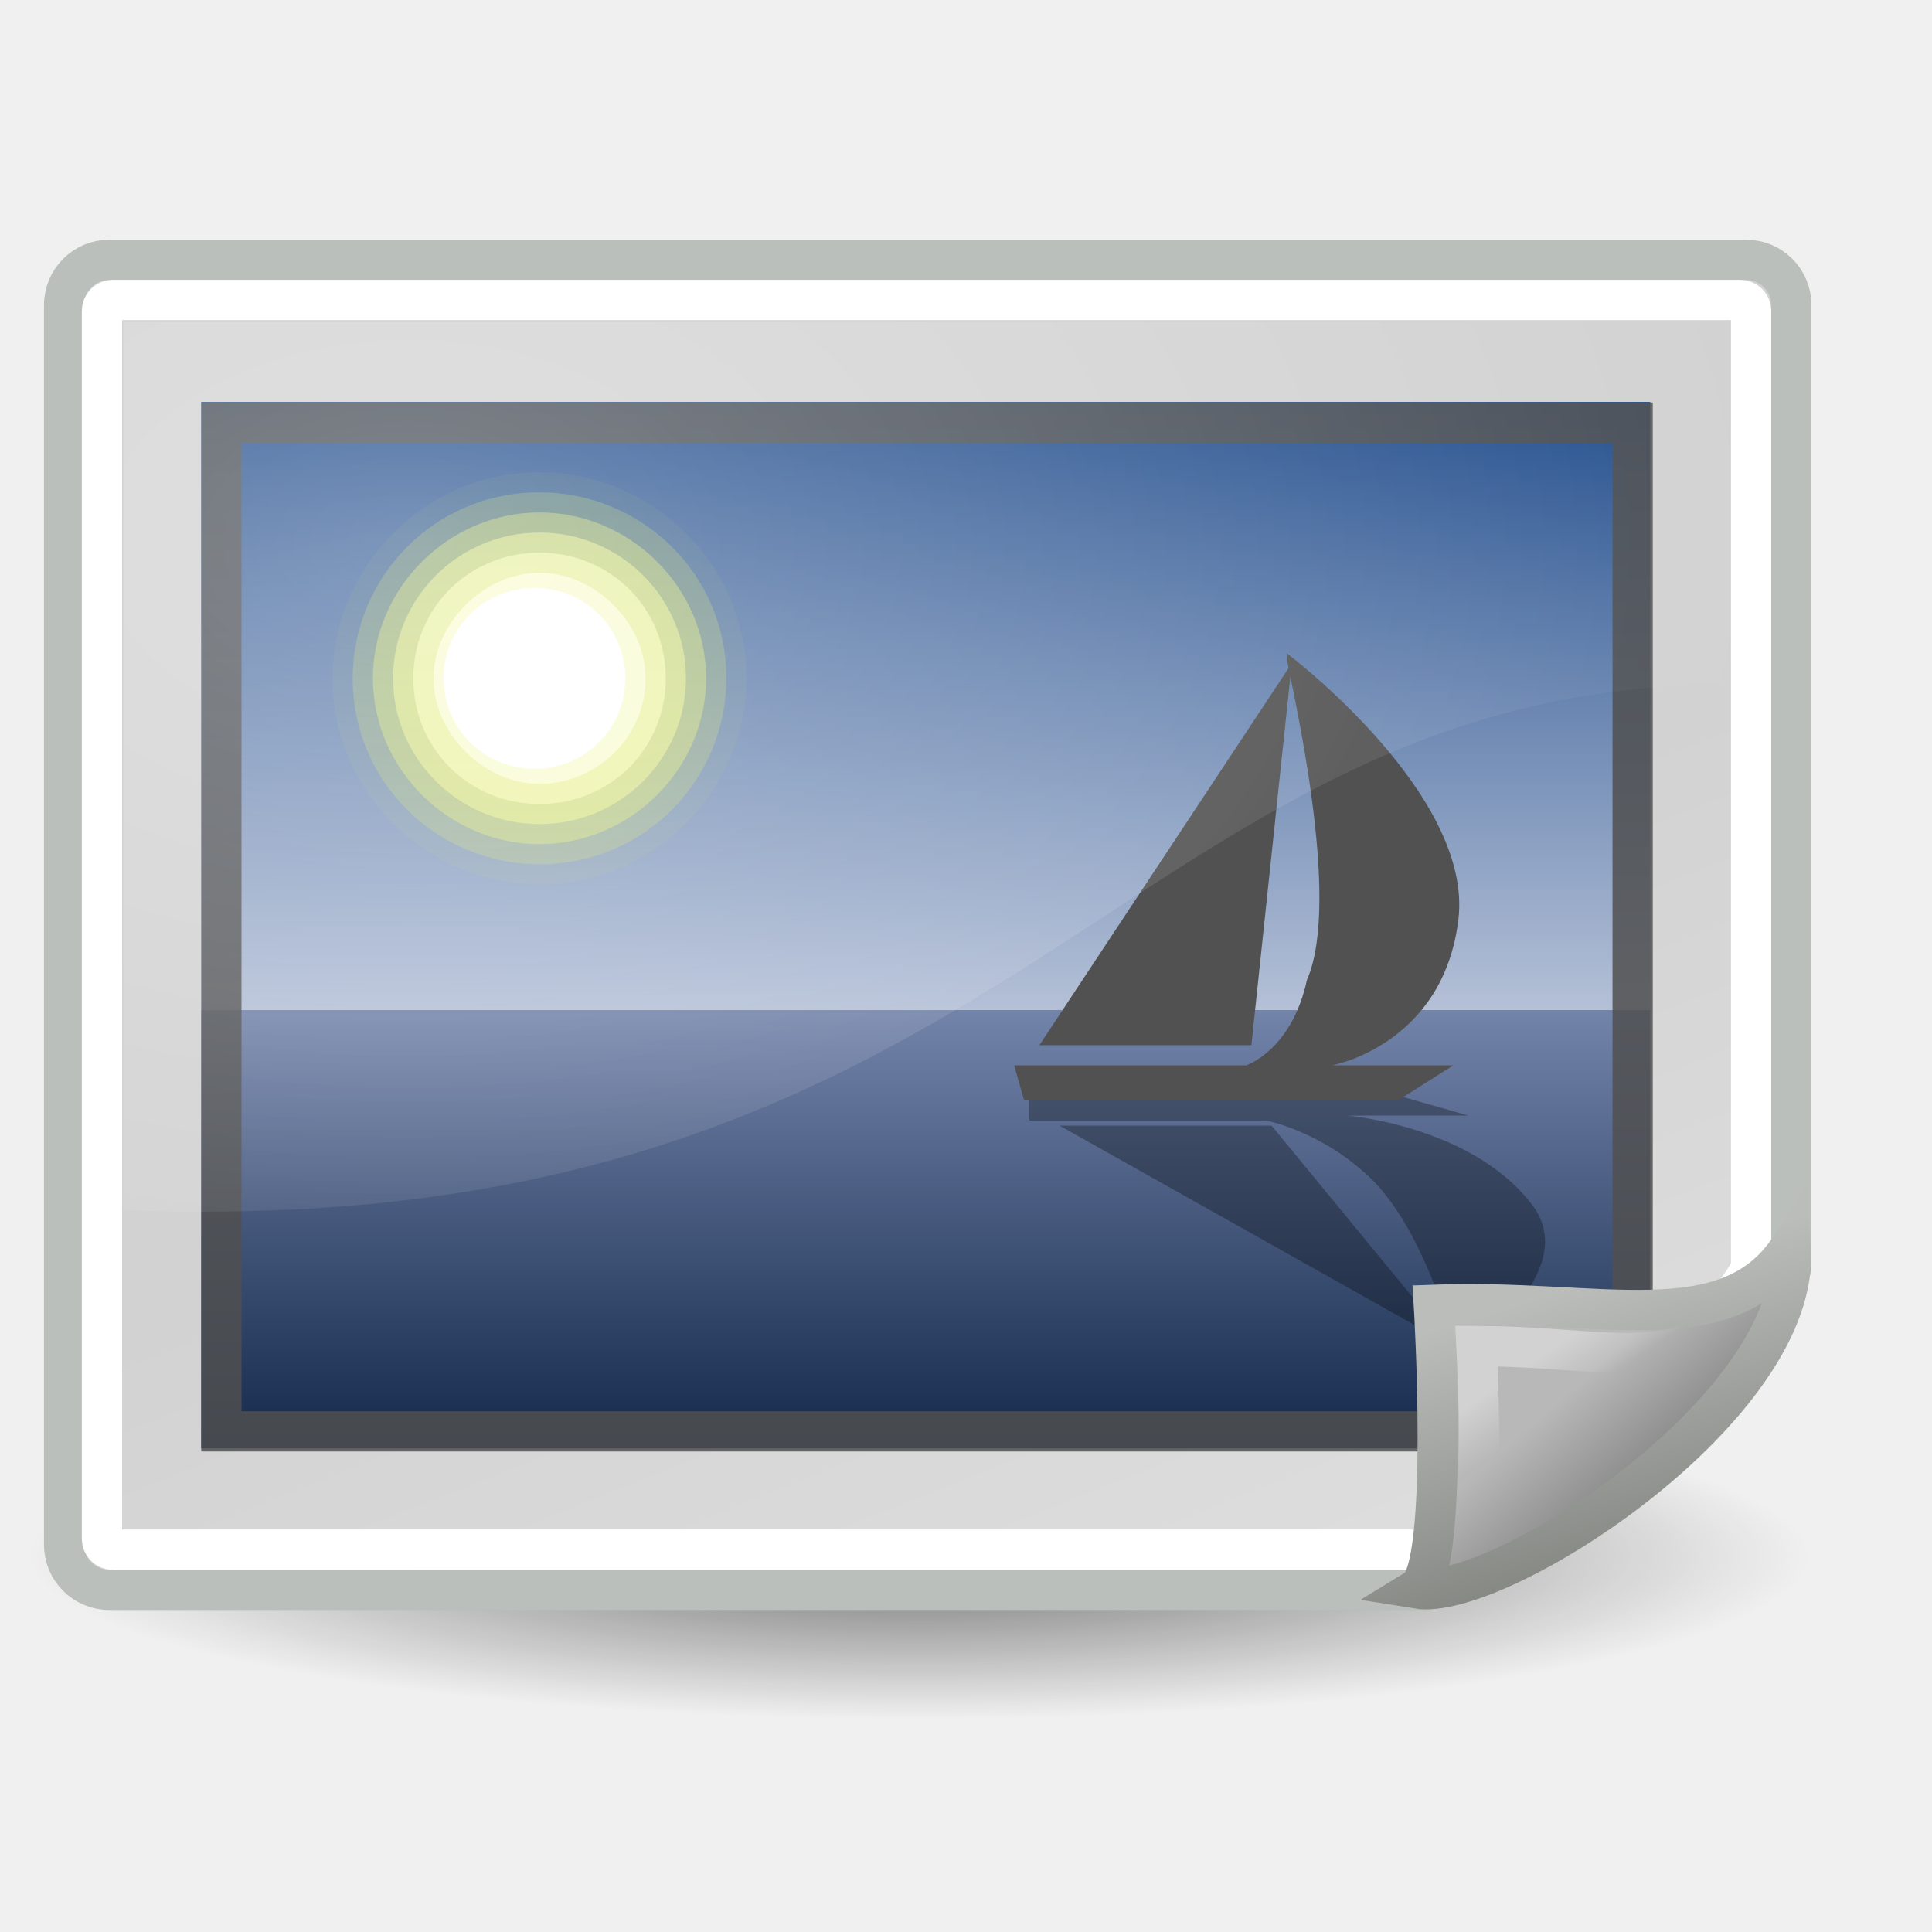
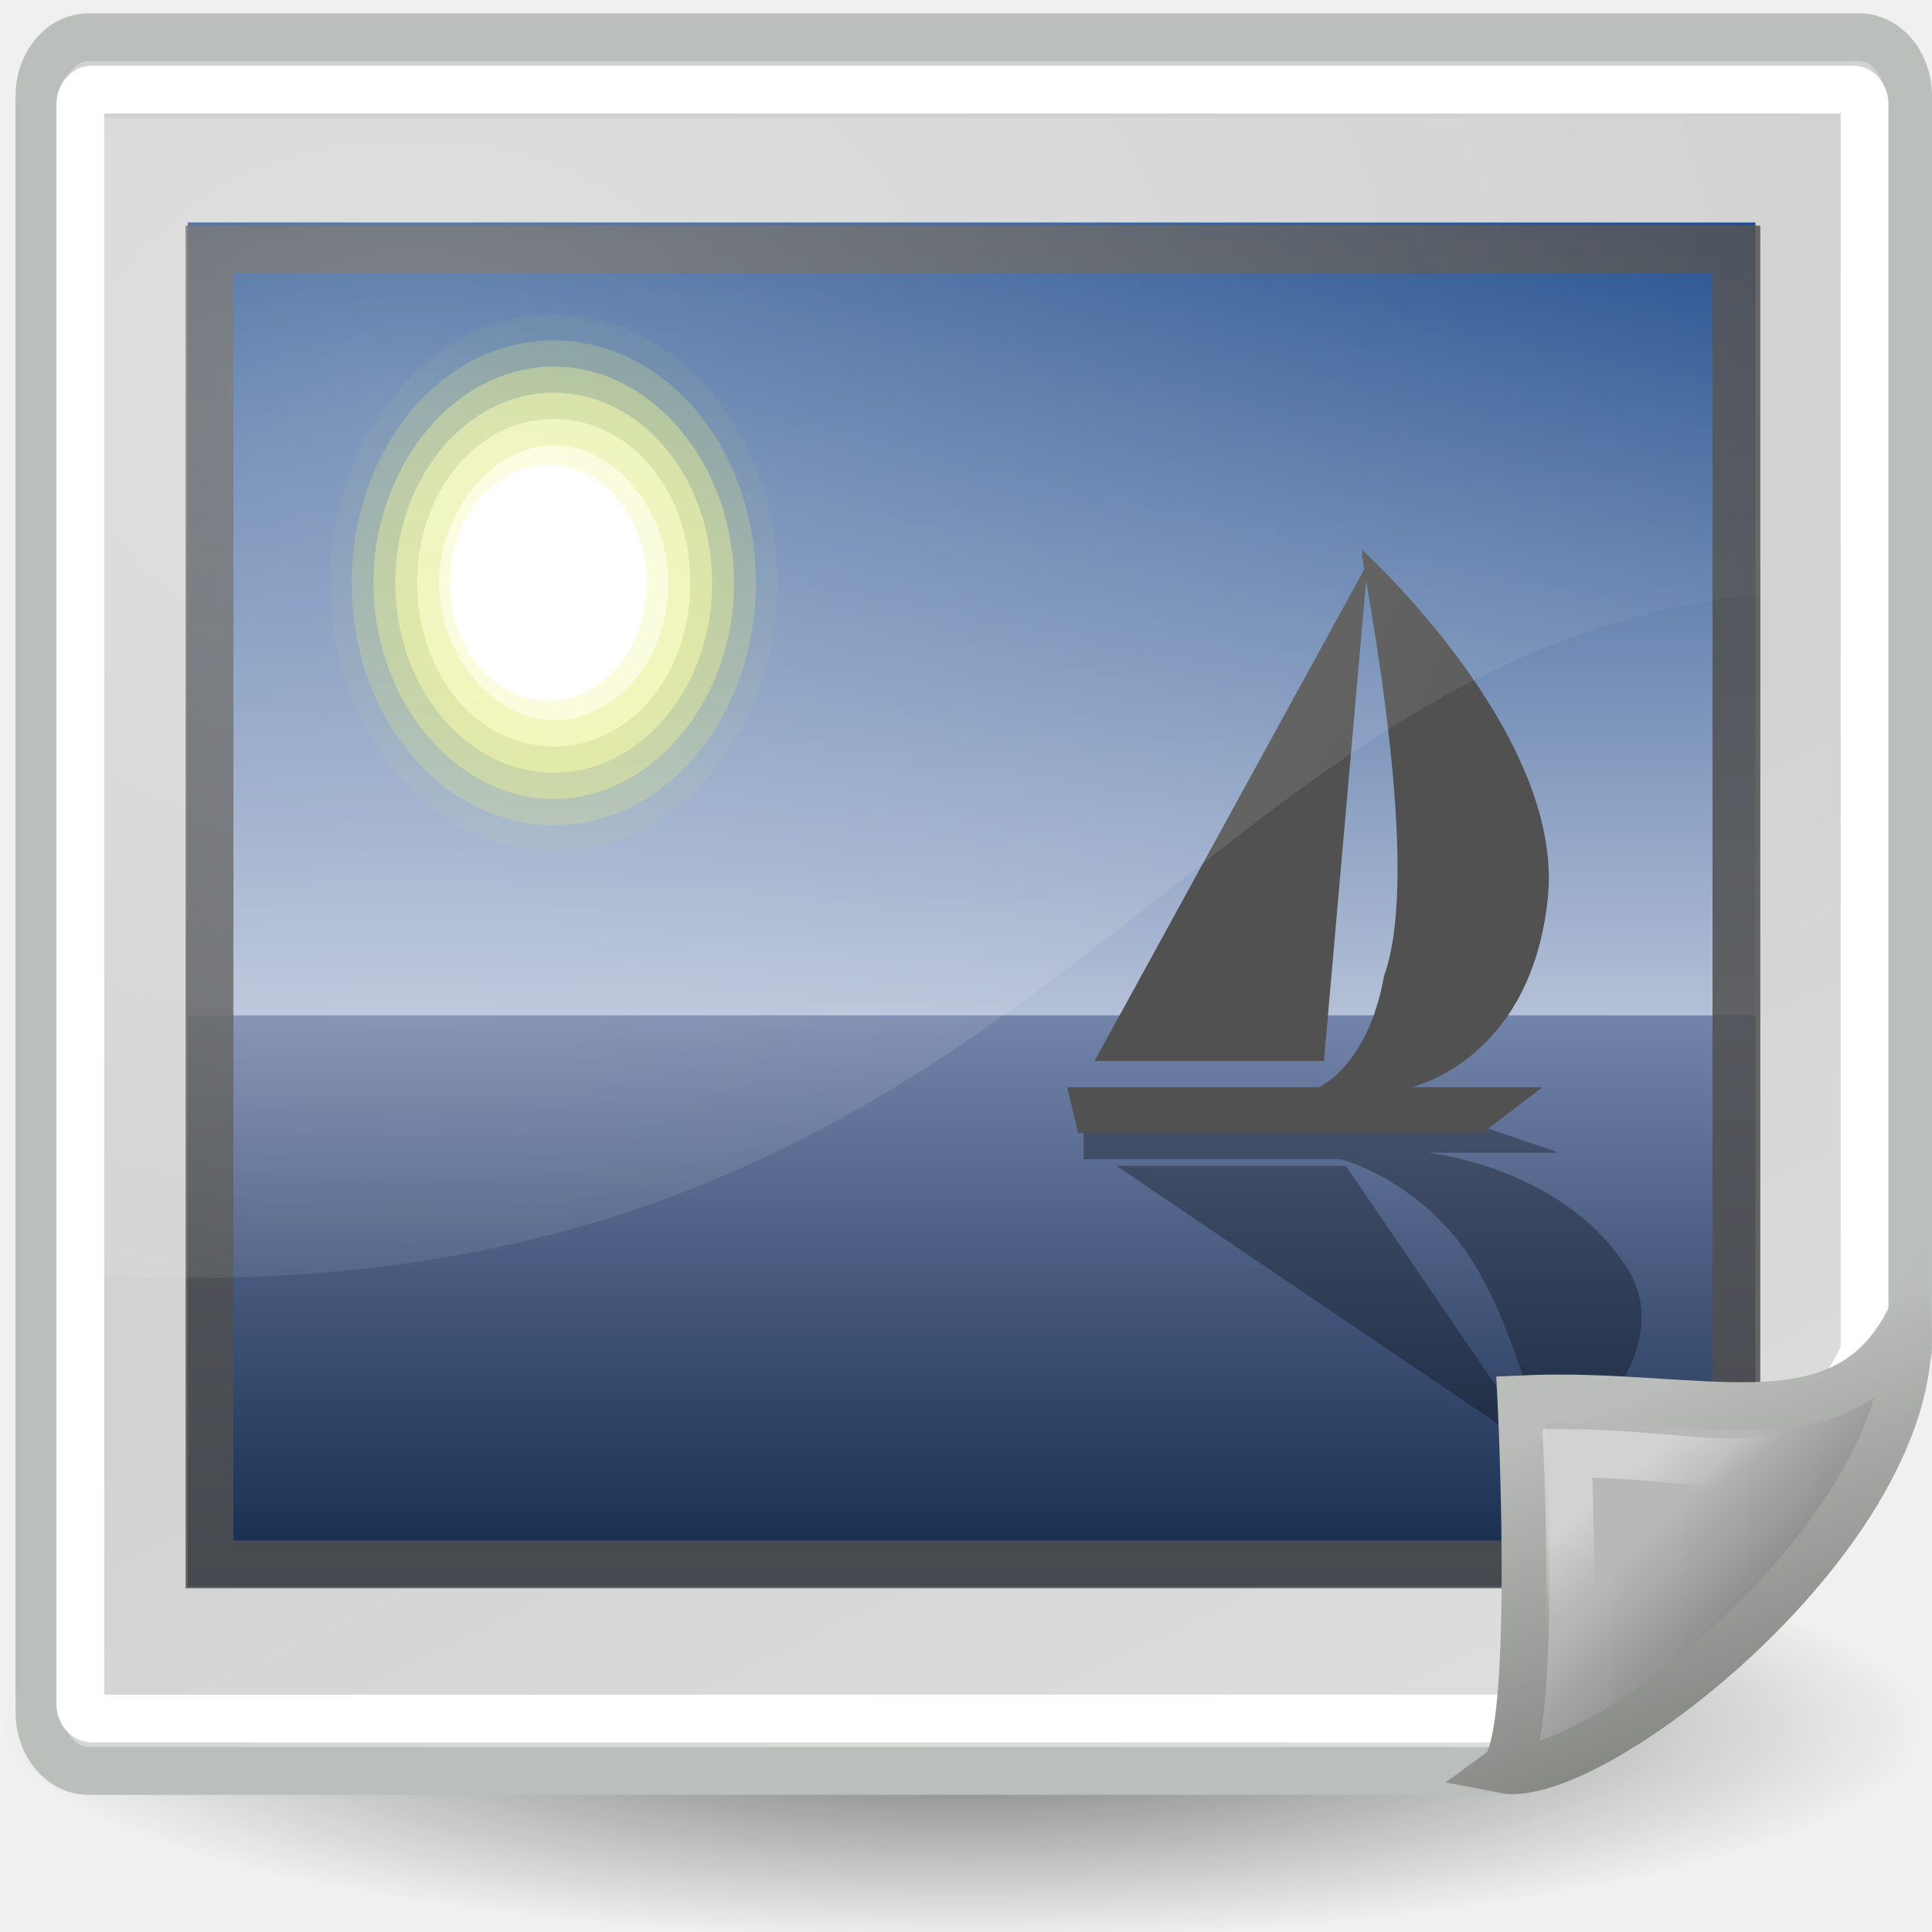
- <svg xmlns="http://www.w3.org/2000/svg" xmlns:xlink="http://www.w3.org/1999/xlink" width="48px" height="48px" xml:space="preserve" id="svg16168">
+ <svg xmlns="http://www.w3.org/2000/svg" xmlns:xlink="http://www.w3.org/1999/xlink" width="22" height="22" xml:space="preserve" id="svg16168" version="1.0">
  <defs id="defs16234">
    <linearGradient id="linearGradient8171">
      <stop style="stop-color:#bbbdba;stop-opacity:1;" offset="0" id="stop8173" />
      <stop style="stop-color:#70746e;stop-opacity:1;" offset="1" id="stop8175" />
    </linearGradient>
    <linearGradient id="linearGradient8155">
      <stop style="stop-color:#ffffff;stop-opacity:1;" offset="0" id="stop8157" />
      <stop style="stop-color:#ffffff;stop-opacity:0;" offset="1" id="stop8159" />
    </linearGradient>
    <linearGradient id="linearGradient2224">
      <stop style="stop-color:#7c7c7c;stop-opacity:1;" offset="0" id="stop2226" />
      <stop style="stop-color:#b8b8b8;stop-opacity:1;" offset="1" id="stop2228" />
    </linearGradient>
    <linearGradient id="linearGradient2251">
      <stop style="stop-color:#ffffff;stop-opacity:1;" offset="0" id="stop2253" />
      <stop style="stop-color:#ffffff;stop-opacity:0;" offset="1" id="stop2255" />
    </linearGradient>
    <linearGradient id="linearGradient7648" gradientUnits="userSpaceOnUse" x1="21.933" y1="24.627" x2="21.933" y2="7.109" style="stroke-dasharray:none;stroke-miterlimit:4;stroke-width:1.217">
      <stop offset="0" style="stop-color:#8595bc;stop-opacity:1;" id="stop7650" />
      <stop offset="1" style="stop-color:#041a3b;stop-opacity:1;" id="stop7652" />
    </linearGradient>
    <linearGradient id="linearGradient2392">
      <stop id="stop2394" offset="0" style="stop-color:#715b26;stop-opacity:1;" />
      <stop id="stop2396" offset="1" style="stop-color:#312710;stop-opacity:1;" />
    </linearGradient>
    <linearGradient id="linearGradient12129">
      <stop style="stop-color:#000000;stop-opacity:1;" offset="0" id="stop12131" />
      <stop style="stop-color:#000000;stop-opacity:0;" offset="1" id="stop12133" />
    </linearGradient>
    <linearGradient style="stroke-dasharray:none;stroke-miterlimit:4;stroke-width:1.217" y2="36.033" x2="31.081" y1="3.732" x1="12.487" gradientUnits="userSpaceOnUse" id="aigrd1">
      <stop id="stop16177" style="stop-color:#D2D2D2;stroke-dasharray:none;stroke-miterlimit:4;stroke-width:1.217" offset="0" />
      <stop id="stop16179" style="stop-color:#EDEDED;stroke-dasharray:none;stroke-miterlimit:4;stroke-width:1.217" offset="1" />
    </linearGradient>
    <linearGradient style="stroke-dasharray:none;stroke-miterlimit:4;stroke-width:1.217" y2="22.577" x2="21.917" y1="30.341" x1="21.877" gradientUnits="userSpaceOnUse" id="aigrd2">
      <stop id="stop16184" style="stop-color:#5e4f07;stop-opacity:1;" offset="0" />
      <stop id="stop16186" style="stop-color:#348a31;stop-opacity:1;" offset="1" />
    </linearGradient>
    <linearGradient style="stroke-dasharray:none;stroke-miterlimit:4;stroke-width:1.217" y2="7.109" x2="21.933" y1="24.627" x1="21.933" gradientUnits="userSpaceOnUse" id="aigrd3">
      <stop id="stop16199" style="stop-color:#D0D6E5;stroke-dasharray:none;stroke-miterlimit:4;stroke-width:1.217" offset="0" />
      <stop id="stop16201" style="stop-color:#093A80;stroke-dasharray:none;stroke-miterlimit:4;stroke-width:1.217" offset="1" />
    </linearGradient>
    <radialGradient xlink:href="#linearGradient12129" id="radialGradient12135" cx="24.218" cy="41.636" fx="24.218" fy="41.636" r="22.097" gradientTransform="matrix(1,0,0,0.184,0,33.97501)" gradientUnits="userSpaceOnUse" />
    <linearGradient xlink:href="#linearGradient7648" id="linearGradient7671" gradientUnits="userSpaceOnUse" gradientTransform="matrix(1.098989,0,0,-0.797757,-1.953865,37.324)" x1="21.933" y1="24.627" x2="21.933" y2="7.109" />
    <linearGradient xlink:href="#aigrd3" id="linearGradient7673" gradientUnits="userSpaceOnUse" gradientTransform="matrix(1.098989,0,0,1.106697,-1.953865,-4.922453)" x1="21.933" y1="24.627" x2="21.933" y2="7.109" />
-     <linearGradient xlink:href="#aigrd1" id="linearGradient8148" gradientUnits="userSpaceOnUse" gradientTransform="matrix(1.434003,0,0,0.990087,52.32167,2.838918)" x1="12.487" y1="3.732" x2="31.081" y2="36.033" />
-     <radialGradient xlink:href="#linearGradient8155" id="radialGradient8161" cx="12.7" cy="10.405" fx="12.7" fy="10.405" r="19.969" gradientTransform="matrix(1.710531,-5.396358e-24,2.470345e-24,1.124849,-11.56833,1.802582)" gradientUnits="userSpaceOnUse" />
-     <linearGradient xlink:href="#linearGradient2251" id="linearGradient8166" gradientUnits="userSpaceOnUse" gradientTransform="translate(5.14757,-3.409792)" x1="33.396" y1="36.921" x2="34.17" y2="38.07" />
-     <linearGradient xlink:href="#linearGradient2224" id="linearGradient8169" gradientUnits="userSpaceOnUse" gradientTransform="translate(5.14757,-3.034792)" x1="35.997" y1="40.458" x2="33.665" y2="37.771" />
-     <linearGradient xlink:href="#linearGradient8171" id="linearGradient8177" x1="42.188" y1="31" x2="45" y2="39.985" gradientUnits="userSpaceOnUse" />
+     <linearGradient xlink:href="#aigrd1" id="linearGradient8148" gradientUnits="userSpaceOnUse" gradientTransform="matrix(0.711091,0,0,0.591506,25.60422,-1.736127)" x1="12.487" y1="3.732" x2="31.081" y2="36.033" />
+     <radialGradient xlink:href="#linearGradient8155" id="radialGradient8161" cx="12.7" cy="10.405" fx="12.7" fy="10.405" r="19.969" gradientTransform="matrix(0.848215,0,0,0.672017,-6.077467,-2.355265)" gradientUnits="userSpaceOnUse" />
+     <linearGradient xlink:href="#linearGradient2251" id="linearGradient8166" gradientUnits="userSpaceOnUse" gradientTransform="matrix(0.495879,0,0,0.597428,2.211585,-5.469285)" x1="33.396" y1="36.921" x2="34.17" y2="38.07" />
+     <linearGradient xlink:href="#linearGradient2224" id="linearGradient8169" gradientUnits="userSpaceOnUse" gradientTransform="matrix(0.495879,0,0,0.597428,2.211585,-5.245249)" x1="35.997" y1="40.458" x2="33.665" y2="37.771" />
+     <linearGradient xlink:href="#linearGradient8171" id="linearGradient8177" x1="42.188" y1="31" x2="45" y2="39.985" gradientUnits="userSpaceOnUse" gradientTransform="matrix(0.495879,0,0,0.597428,-0.340986,-3.432176)" />
  </defs>
-   <path style="opacity:0.528;color:#000000;fill:url(#radialGradient12135);fill-opacity:1;fill-rule:nonzero;stroke:none;stroke-width:1;stroke-linecap:butt;stroke-linejoin:miter;marker:none;marker-start:none;marker-mid:none;marker-end:none;stroke-miterlimit:4;stroke-dasharray:none;stroke-dashoffset:0;stroke-opacity:0.617;visibility:visible;display:block" id="path12127" d="M 46.315 41.636 A 22.097 4.066 0 1 1  2.121,41.636 A 22.097 4.066 0 1 1  46.315 41.636 z" transform="translate(-1.386484,-2.98439)" />
-   <path style="color:#000000;fill:url(#linearGradient8148);fill-opacity:1;fill-rule:nonzero;stroke:#bbbfbb;stroke-width:1;stroke-linecap:butt;stroke-linejoin:miter;marker:none;marker-start:none;marker-mid:none;marker-end:none;stroke-miterlimit:4;stroke-dashoffset:0;stroke-opacity:1;visibility:visible;display:inline;overflow:visible" d="M 2.718,6.455 L 43.38,6.455 C 44.003,6.455 44.505,6.957 44.505,7.58 L 44.505,31.481 C 44.505,32.104 36.048,39.5 35.425,39.5 L 2.718,39.5 C 2.095,39.5 1.593,38.998 1.593,38.375 L 1.593,7.58 C 1.593,6.957 2.095,6.455 2.718,6.455 z " id="rect7603" />
-   <g id="g7654" transform="matrix(1.054774,0,0,1.049989,-0.814647,4.485012)">
+   <path style="opacity:0.528;color:black;fill:url(#radialGradient12135);fill-opacity:1;fill-rule:nonzero;stroke:none;stroke-width:1;stroke-linecap:butt;stroke-linejoin:miter;marker:none;marker-start:none;marker-mid:none;marker-end:none;stroke-miterlimit:4;stroke-dasharray:none;stroke-dashoffset:0;stroke-opacity:0.617;visibility:visible;display:block" id="path12127" d="M 46.315 41.636 A 22.097 4.066 0 1 1  2.121,41.636 A 22.097 4.066 0 1 1  46.315 41.636 z" transform="matrix(0.495879,0,0,0.597429,-1.028513,-5.215136)" />
+   <path style="color:black;fill:url(#linearGradient8148);fill-opacity:1;fill-rule:nonzero;stroke:#bbbfbb;stroke-width:0.544;stroke-linecap:butt;stroke-linejoin:miter;marker:none;marker-start:none;marker-mid:none;marker-end:none;stroke-miterlimit:4;stroke-dashoffset:0;stroke-opacity:1;visibility:visible;display:inline;overflow:visible" d="M 1.007,0.424 L 21.17,0.424 C 21.479,0.424 21.728,0.724 21.728,1.096 L 21.728,15.375 C 21.728,15.748 17.534,20.166 17.225,20.166 L 1.007,20.166 C 0.698,20.166 0.449,19.866 0.449,19.494 L 0.449,1.096 C 0.449,0.724 0.698,0.424 1.007,0.424 z " id="rect7603" />
+   <g id="g7654" transform="matrix(0.523039,0,0,0.627294,-0.744951,-0.752705)">
    <path id="path7644" d="M 5.513,30 L 39.643,30 L 39.643,19.627 L 5.513,19.627 L 5.513,30 z " style="fill:url(#linearGradient7671);fill-opacity:1;fill-rule:nonzero;stroke:none;stroke-width:1.217;stroke-miterlimit:4" />
    <path style="fill:url(#linearGradient7673);fill-rule:nonzero;stroke:none;stroke-width:1.217;stroke-miterlimit:4" d="M 5.513,5.238 L 39.643,5.238 L 39.643,19.627 L 5.513,19.627 L 5.513,5.238 z " id="path16203" />
-     <g id="g16205" style="fill-rule:nonzero;stroke:#000000;stroke-width:1.156;stroke-miterlimit:4" transform="matrix(1.189217,0,0,1.189217,-3.525355,-6.535408)">
+     <g id="g16205" style="fill-rule:nonzero;stroke:black;stroke-width:1.156;stroke-miterlimit:4" transform="matrix(1.189217,0,0,1.189217,-3.525355,-6.535408)">
      <g id="g16207">
        <path style="opacity:0.05;fill:#e8f52f;stroke:none" d="M 18.4,15.4 C 18.4,17.6 16.6,19.5 14.3,19.5 C 12.1,19.5 10.2,17.7 10.2,15.4 C 10.2,13.2 12,11.3 14.3,11.3 C 16.5,11.3 18.4,13.1 18.4,15.4 z " id="path16209" />
        <path style="opacity:0.208;fill:#ecf751;stroke:none" d="M 18,15.4 C 18,17.4 16.4,19.1 14.3,19.1 C 12.3,19.1 10.6,17.5 10.6,15.4 C 10.6,13.4 12.2,11.7 14.3,11.7 C 16.3,11.7 18,13.3 18,15.4 L 18,15.4 z " id="path16211" />
        <path style="opacity:0.367;fill:#f0f972;stroke:none" d="M 17.6,15.4 C 17.6,17.2 16.1,18.7 14.3,18.7 C 12.5,18.7 11,17.2 11,15.4 C 11,13.6 12.5,12.1 14.3,12.1 C 16.1,12.1 17.6,13.6 17.6,15.4 L 17.6,15.4 z " id="path16213" />
        <path style="opacity:0.525;fill:#f4fa95;stroke:none" d="M 17.2,15.4 C 17.2,17 15.9,18.3 14.3,18.3 C 12.7,18.3 11.4,17 11.4,15.4 C 11.4,13.8 12.7,12.5 14.3,12.5 C 15.9,12.5 17.2,13.8 17.2,15.4 z " id="path16215" />
        <path style="opacity:0.683;fill:#f7fcb7;stroke:none" d="M 16.8,15.4 C 16.8,16.8 15.7,17.9 14.3,17.9 C 12.9,17.9 11.8,16.8 11.8,15.4 C 11.8,14 12.9,12.9 14.3,12.9 C 15.7,12.9 16.8,14 16.8,15.4 L 16.8,15.4 z " id="path16217" />
        <path style="opacity:0.842;fill:#fbfddb;stroke:none" d="M 16.4,15.4 C 16.4,16.6 15.4,17.5 14.3,17.5 C 13.2,17.5 12.2,16.5 12.2,15.4 C 12.2,14.3 13.2,13.3 14.3,13.3 C 15.4,13.3 16.4,14.3 16.4,15.4 z " id="path16219" />
-         <path style="fill:#ffffff;stroke:none" d="M 16,15.4 C 16,16.4 15.2,17.2 14.2,17.2 C 13.2,17.2 12.4,16.4 12.4,15.4 C 12.4,14.4 13.2,13.6 14.2,13.6 C 15.2,13.6 16,14.4 16,15.4 L 16,15.4 z " id="path16221" />
+         <path style="fill:white;stroke:none" d="M 16,15.4 C 16,16.4 15.2,17.2 14.2,17.2 C 13.2,17.2 12.4,16.4 12.4,15.4 C 12.4,14.4 13.2,13.6 14.2,13.6 C 15.2,13.6 16,14.4 16,15.4 L 16,15.4 z " id="path16221" />
      </g>
    </g>
    <path style="opacity:0.3;fill-rule:nonzero;stroke:none;stroke-width:1.217;stroke-miterlimit:4" d="M 25.016,21.649 L 33.697,21.649 L 35.362,22.125 L 32.508,22.125 C 32.508,22.125 35.362,22.363 36.789,24.146 C 38.216,25.811 35.124,27.833 35.124,27.833 C 35.124,27.833 35.124,27.833 35.124,27.833 C 35.005,27.476 34.292,24.622 32.865,23.433 C 31.794,22.481 30.605,22.244 30.605,22.244 L 25.016,22.244 L 25.016,21.768 L 25.016,21.649 z " id="path16223" />
    <path style="opacity:0.3;fill-rule:nonzero;stroke:none;stroke-width:1.217;stroke-miterlimit:4" d="M 30.724,22.363 L 25.729,22.363 L 35.005,27.595 L 30.724,22.363 L 30.724,22.363 z " id="path16225" />
    <path style="fill:#515151;fill-rule:nonzero;stroke:none;stroke-width:1.217;stroke-miterlimit:4" d="M 25.016,21.768 L 33.697,21.768 L 35.005,20.936 L 32.151,20.936 C 32.151,20.936 34.767,20.46 35.124,17.487 C 35.481,14.514 31.081,11.184 31.081,11.184 C 31.081,11.184 31.081,11.184 31.081,11.303 C 31.2,12.016 32.389,17.011 31.557,18.914 C 31.2,20.579 30.129,20.936 30.129,20.936 L 24.659,20.936 L 24.897,21.768 L 25.016,21.768 z " id="path16227" />
    <path style="fill:#515151;fill-rule:nonzero;stroke:none;stroke-width:1.217;stroke-miterlimit:4" d="M 30.248,20.46 L 25.254,20.46 L 31.2,11.422 L 30.248,20.46 z " id="path16229" />
  </g>
-   <path style="color:#000000;fill:none;fill-opacity:1;fill-rule:nonzero;stroke:#ffffff;stroke-width:1;stroke-linecap:butt;stroke-linejoin:miter;marker:none;marker-start:none;marker-mid:none;marker-end:none;stroke-miterlimit:4;stroke-dashoffset:0;stroke-opacity:1;visibility:visible;display:inline;overflow:visible" d="M 2.804,7.453 L 43.234,7.453 C 43.384,7.453 43.505,7.574 43.505,7.724 L 43.505,31.423 C 43.505,32.369 36.402,38.5 36.251,38.5 L 2.804,38.5 C 2.654,38.5 2.533,38.379 2.533,38.229 L 2.533,7.724 C 2.533,7.574 2.654,7.453 2.804,7.453 z " id="rect7675" />
-   <rect style="opacity:0.847;color:#000000;fill:none;fill-opacity:1;fill-rule:nonzero;stroke:#4f4f4f;stroke-width:1;stroke-linecap:butt;stroke-linejoin:miter;marker:none;marker-start:none;marker-mid:none;marker-end:none;stroke-miterlimit:4;stroke-dasharray:none;stroke-dashoffset:0;stroke-opacity:1;visibility:visible;display:inline;overflow:visible" id="rect8163" width="35.062" height="25.062" x="5.5" y="10.5" />
-   <path style="color:#000000;fill:url(#linearGradient8169);fill-opacity:1.0;fill-rule:evenodd;stroke:url(#linearGradient8177);stroke-width:1;stroke-linecap:butt;stroke-linejoin:miter;marker:none;marker-start:none;marker-mid:none;marker-end:none;stroke-miterlimit:4;stroke-dasharray:none;stroke-dashoffset:0;stroke-opacity:1;visibility:visible;display:inline;overflow:visible" d="M 35.207,39.469 C 37.237,39.799 44.795,34.939 44.491,30.971 C 42.928,33.394 39.733,32.258 35.624,32.417 C 35.624,32.417 36.019,38.969 35.207,39.469 z " id="path2210" />
-   <path id="path2247" d="M 36.657,37.277 C 38.027,36.593 41.085,35.131 42.385,33.25 C 40.789,33.93 39.437,33.459 36.682,33.44 C 36.682,33.44 36.845,36.502 36.657,37.277 z " style="opacity:0.369;color:#000000;fill:none;fill-opacity:1;fill-rule:evenodd;stroke:url(#linearGradient8166);stroke-width:1;stroke-linecap:butt;stroke-linejoin:miter;marker:none;marker-start:none;marker-mid:none;marker-end:none;stroke-miterlimit:4;stroke-dasharray:none;stroke-dashoffset:0;stroke-opacity:1;visibility:visible;display:inline;overflow:visible" />
-   <path style="opacity:0.301;color:#000000;fill:url(#radialGradient8161);fill-opacity:1.0;fill-rule:nonzero;stroke:none;stroke-width:1;stroke-linecap:butt;stroke-linejoin:miter;marker:none;marker-start:none;marker-mid:none;marker-end:none;stroke-miterlimit:4;stroke-dasharray:none;stroke-dashoffset:0;stroke-opacity:1;visibility:visible;display:inline;overflow:visible" d="M 3.062,8 L 3.062,30.062 C 25.389,30.951 27.885,17 43,17 L 43,8 L 3.062,8 z " id="rect8150" />
+   <path style="color:black;fill:none;fill-opacity:1;fill-rule:nonzero;stroke:white;stroke-width:0.544;stroke-linecap:butt;stroke-linejoin:miter;marker:none;marker-start:none;marker-mid:none;marker-end:none;stroke-miterlimit:4;stroke-dashoffset:0;stroke-opacity:1;visibility:visible;display:inline;overflow:visible" d="M 1.05,1.02 L 21.098,1.02 C 21.172,1.02 21.232,1.093 21.232,1.183 L 21.232,15.341 C 21.232,15.906 17.71,19.569 17.635,19.569 L 1.05,19.569 C 0.975,19.569 0.915,19.496 0.915,19.407 L 0.915,1.183 C 0.915,1.093 0.975,1.02 1.05,1.02 z " id="rect7675" />
+   <rect style="opacity:0.847;color:black;fill:none;fill-opacity:1;fill-rule:nonzero;stroke:#4f4f4f;stroke-width:0.544;stroke-linecap:butt;stroke-linejoin:miter;marker:none;marker-start:none;marker-mid:none;marker-end:none;stroke-miterlimit:4;stroke-dasharray:none;stroke-dashoffset:0;stroke-opacity:1;visibility:visible;display:inline;overflow:visible" id="rect8163" width="17.387" height="14.973" x="2.386" y="2.841" />
+   <path style="color:black;fill:url(#linearGradient8169);fill-opacity:1;fill-rule:evenodd;stroke:url(#linearGradient8177);stroke-width:0.544;stroke-linecap:butt;stroke-linejoin:miter;marker:none;marker-start:none;marker-mid:none;marker-end:none;stroke-miterlimit:4;stroke-dasharray:none;stroke-dashoffset:0;stroke-opacity:1;visibility:visible;display:inline;overflow:visible" d="M 17.117,20.148 C 18.124,20.345 21.872,17.441 21.721,15.071 C 20.946,16.518 19.362,15.839 17.324,15.934 C 17.324,15.934 17.52,19.849 17.117,20.148 z " id="path2210" />
+   <path id="path2247" d="M 17.836,18.838 C 18.516,18.43 20.032,17.556 20.677,16.432 C 19.885,16.838 19.215,16.557 17.849,16.546 C 17.849,16.546 17.93,18.375 17.836,18.838 z " style="opacity:0.369;color:black;fill:none;fill-opacity:1;fill-rule:evenodd;stroke:url(#linearGradient8166);stroke-width:0.544;stroke-linecap:butt;stroke-linejoin:miter;marker:none;marker-start:none;marker-mid:none;marker-end:none;stroke-miterlimit:4;stroke-dasharray:none;stroke-dashoffset:0;stroke-opacity:1;visibility:visible;display:inline;overflow:visible" />
+   <path style="opacity:0.301;color:black;fill:url(#radialGradient8161);fill-opacity:1;fill-rule:nonzero;stroke:none;stroke-width:1;stroke-linecap:butt;stroke-linejoin:miter;marker:none;marker-start:none;marker-mid:none;marker-end:none;stroke-miterlimit:4;stroke-dasharray:none;stroke-dashoffset:0;stroke-opacity:1;visibility:visible;display:inline;overflow:visible" d="M 1.178,1.347 L 1.178,14.528 C 12.249,15.059 13.486,6.724 20.982,6.724 L 20.982,1.347 L 1.178,1.347 z " id="rect8150" />
</svg>
